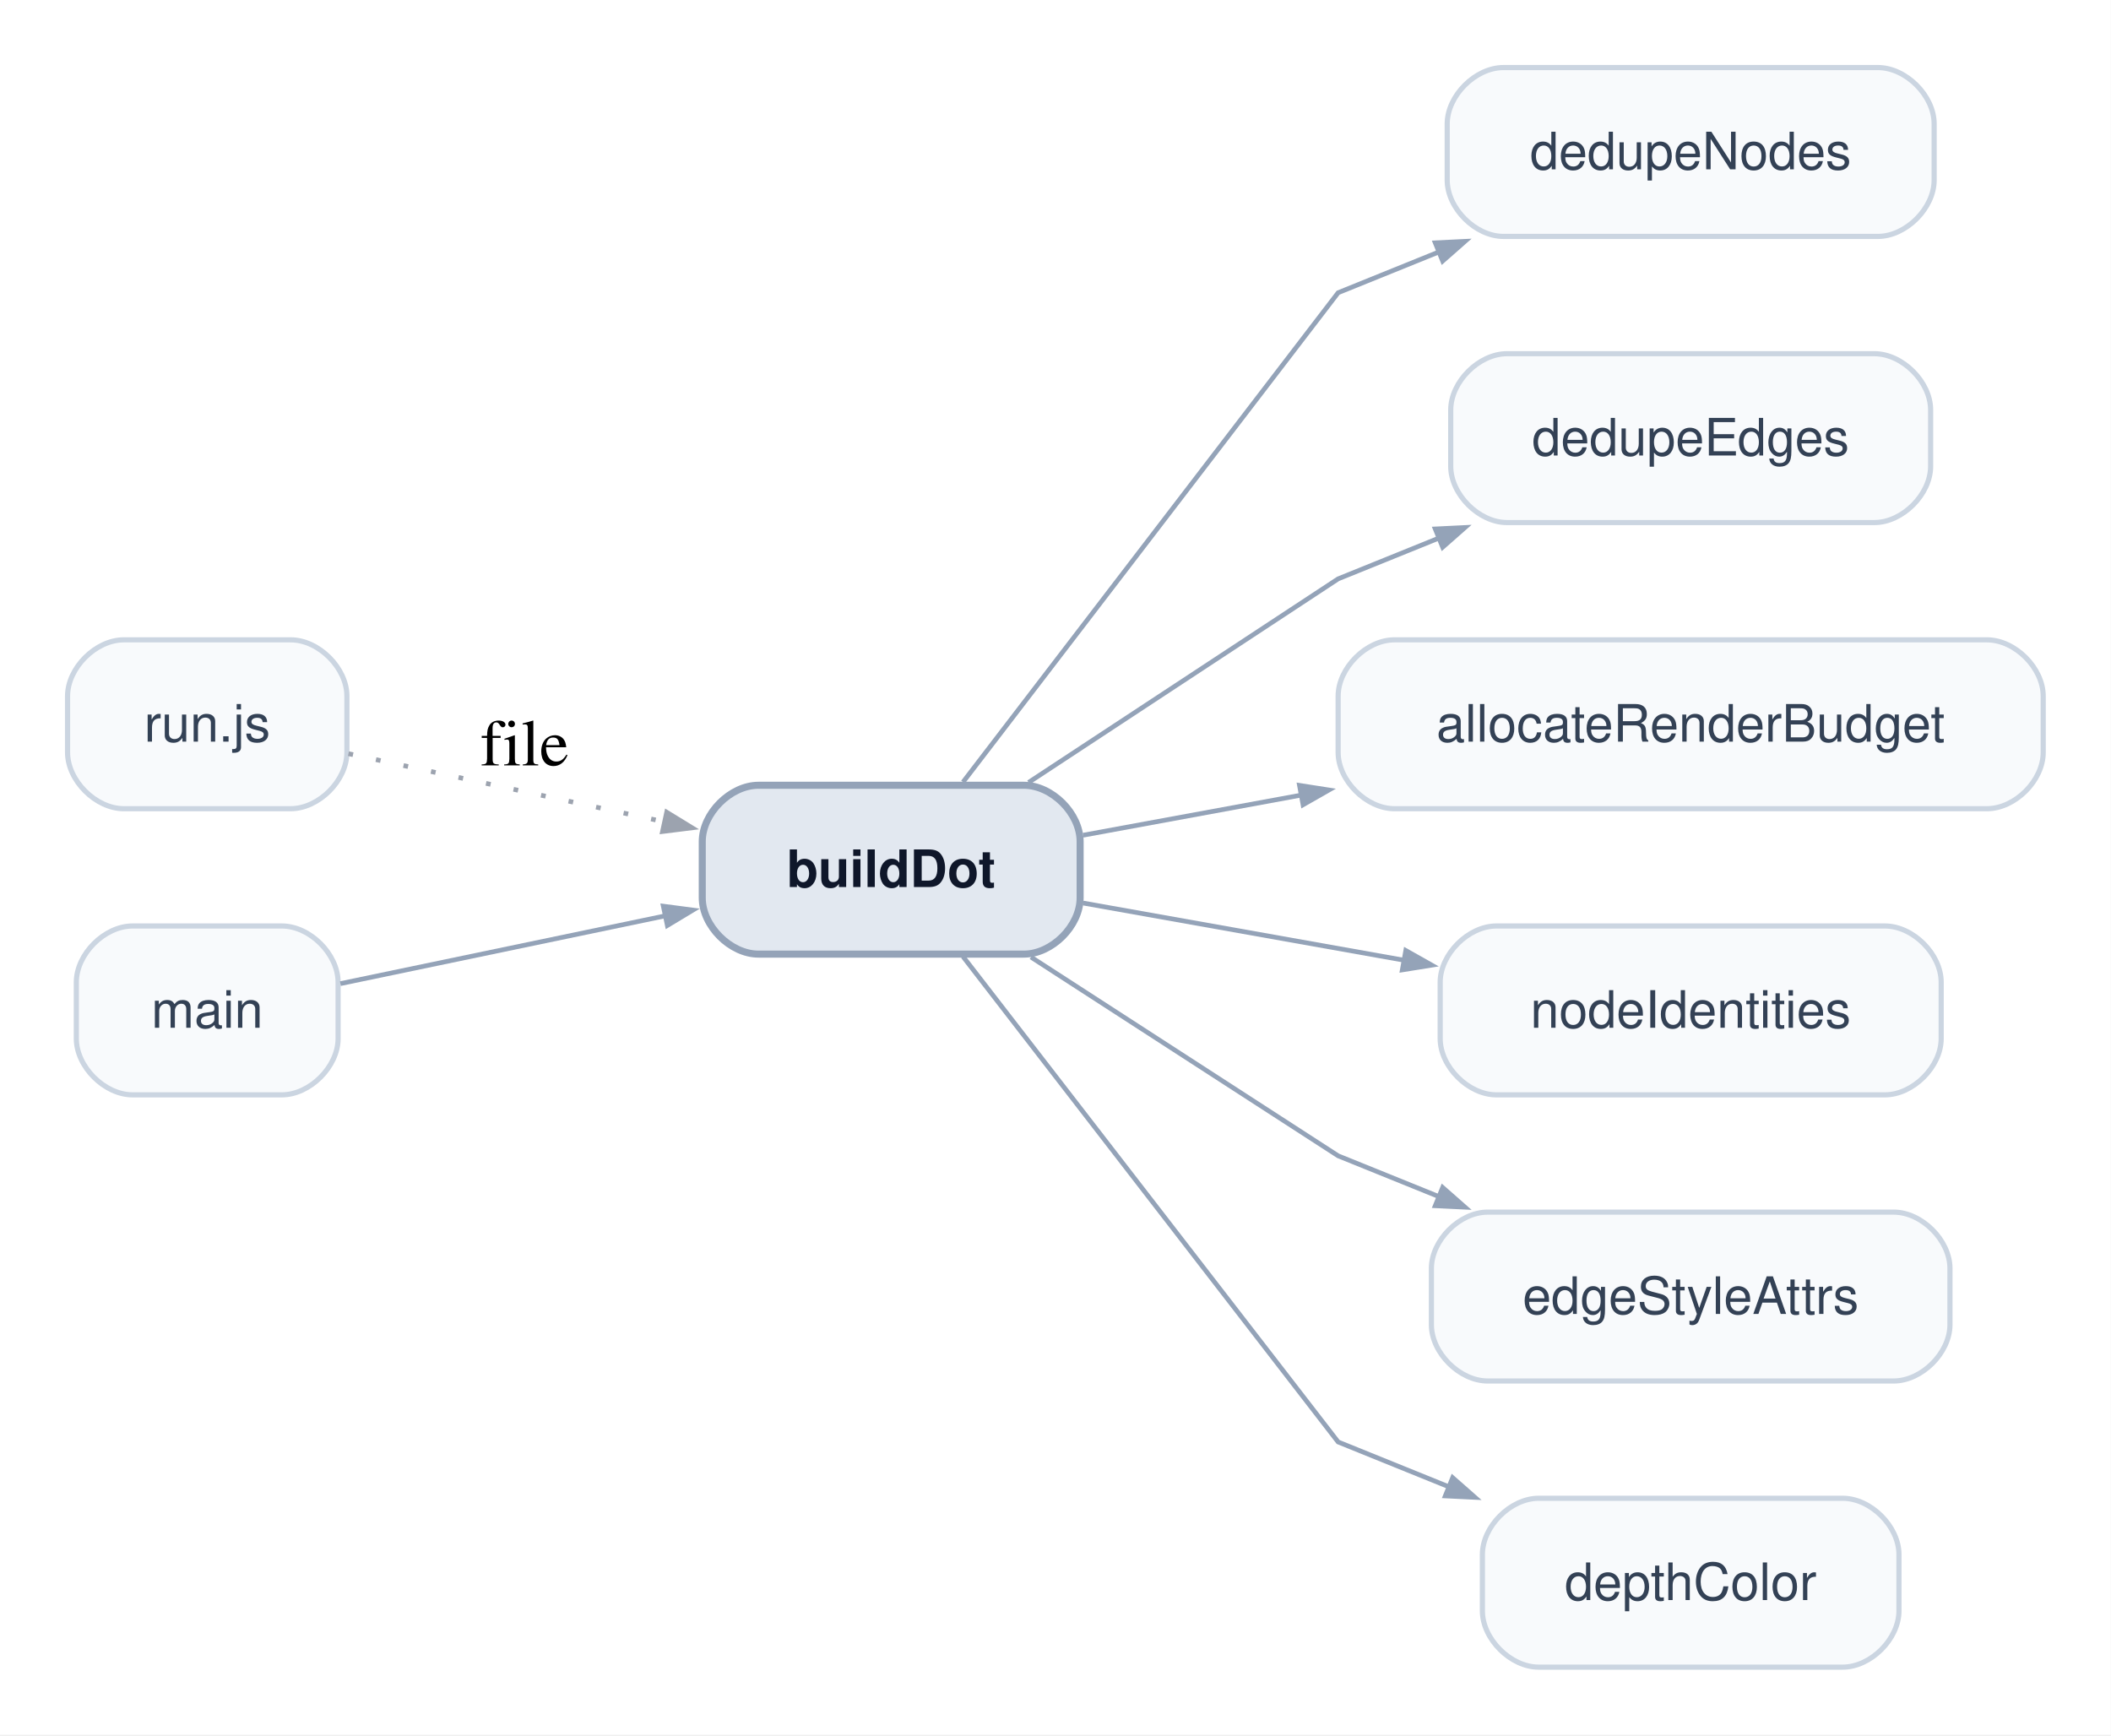
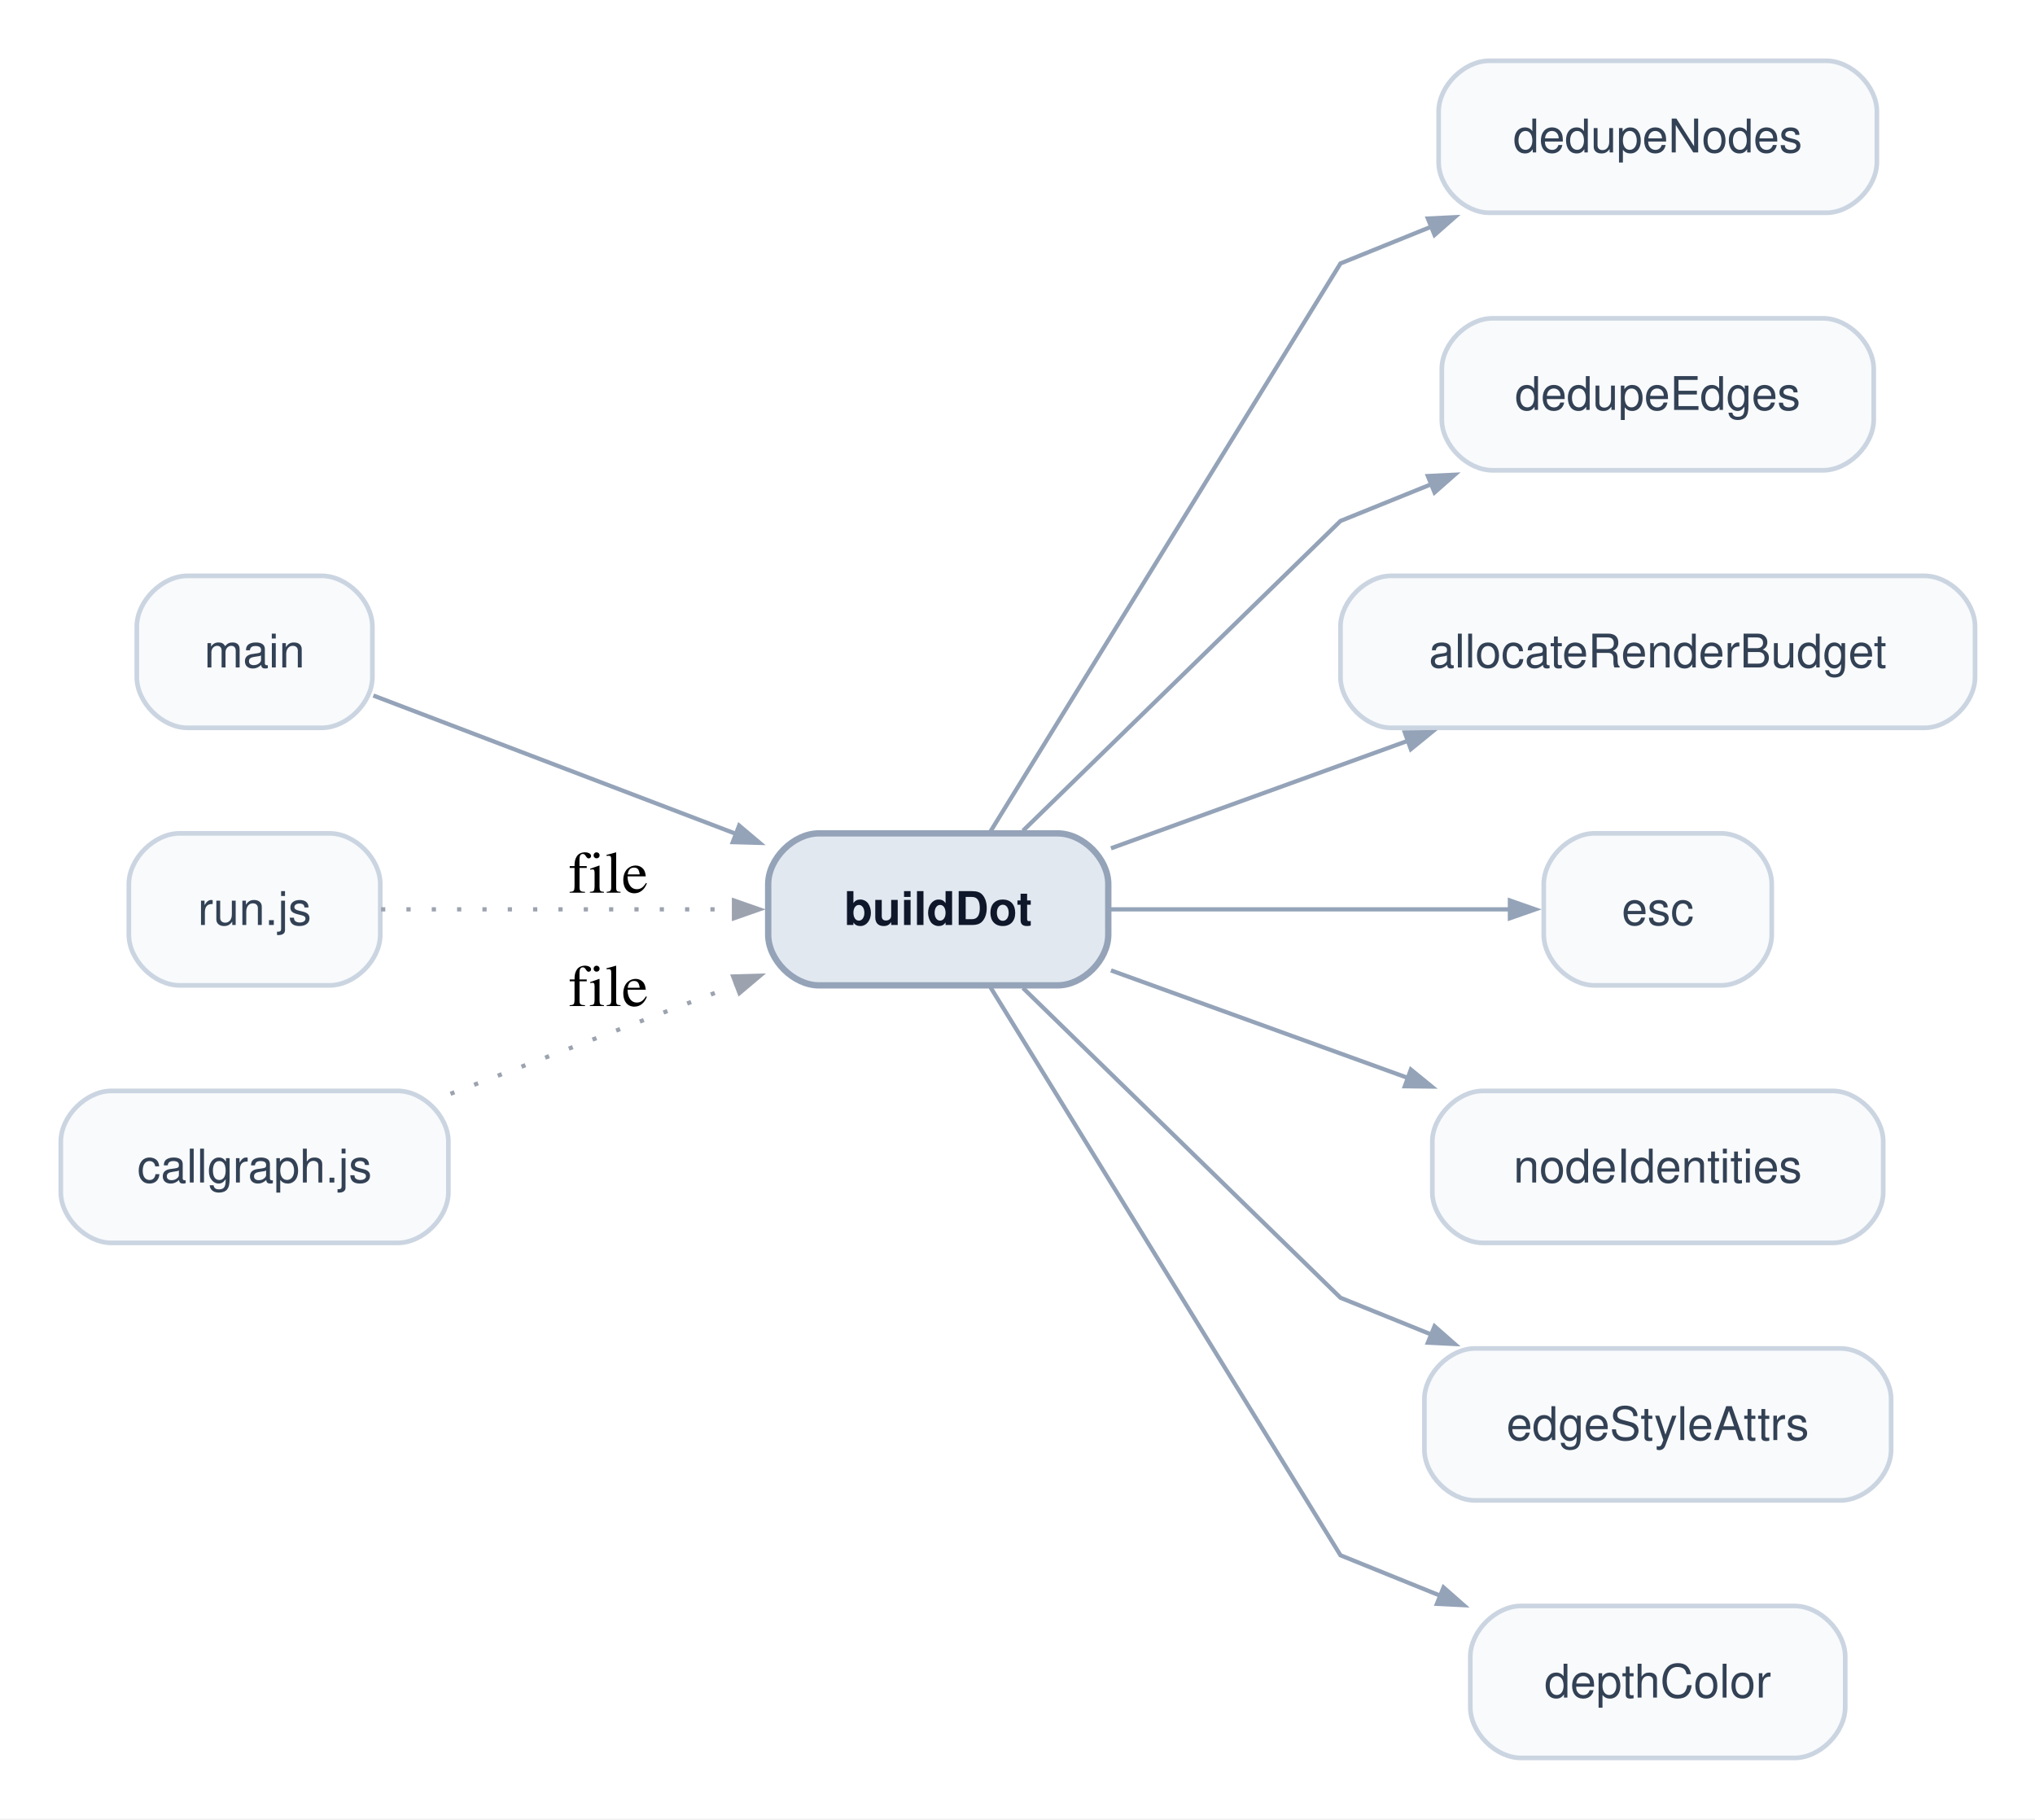
- <svg xmlns="http://www.w3.org/2000/svg" xmlns:xlink="http://www.w3.org/1999/xlink" width="450pt" height="370pt" viewBox="0.00 0.00 450.00 370.00">
-   <g id="graph0" class="graph" transform="scale(1 1) rotate(0) translate(14.4 355.4)">
-     <polygon fill="white" stroke="none" points="-14.4,14.4 -14.4,-355.4 435.55,-355.4 435.55,14.4 -14.4,14.4" />
+ <svg xmlns="http://www.w3.org/2000/svg" xmlns:xlink="http://www.w3.org/1999/xlink" width="482pt" height="431pt" viewBox="0.00 0.00 482.00 431.00">
+   <g id="graph0" class="graph" transform="scale(1 1) rotate(0) translate(14.4 416.4)">
+     <polygon fill="white" stroke="none" points="-14.4,14.4 -14.4,-416.4 467.8,-416.4 467.8,14.4 -14.4,14.4" />
    <g id="node1" class="node">
-       <path fill="#e2e8f0" stroke="#94a3b8" stroke-width="1.5" d="M203.85,-188C203.85,-188 147.3,-188 147.3,-188 141.3,-188 135.3,-182 135.3,-176 135.3,-176 135.3,-164 135.3,-164 135.3,-158 141.3,-152 147.3,-152 147.3,-152 203.85,-152 203.85,-152 209.85,-152 215.85,-158 215.85,-164 215.85,-164 215.85,-176 215.85,-176 215.85,-182 209.85,-188 203.85,-188" />
-       <text xml:space="preserve" text-anchor="middle" x="175.57" y="-166.3" font-family="Helvetica,sans-Serif" font-weight="bold" font-size="11.00" fill="#0f172a">buildDot</text>
+       <path fill="#e2e8f0" stroke="#94a3b8" stroke-width="1.5" d="M236.1,-219C236.1,-219 179.55,-219 179.55,-219 173.55,-219 167.55,-213 167.55,-207 167.55,-207 167.55,-195 167.55,-195 167.55,-189 173.55,-183 179.55,-183 179.55,-183 236.1,-183 236.1,-183 242.1,-183 248.1,-189 248.1,-195 248.1,-195 248.1,-207 248.1,-207 248.1,-213 242.1,-219 236.1,-219" />
+       <text xml:space="preserve" text-anchor="middle" x="207.82" y="-197.3" font-family="Helvetica,sans-Serif" font-weight="bold" font-size="11.00" fill="#0f172a">buildDot</text>
+     </g>
+     <g id="node5" class="node">
+       <g id="a_node5">
+         <a xlink:title="render/callgraph.js">
+           <path fill="#f8fafc" stroke="#cbd5e1" stroke-width="1.1" d="M418.15,-402C418.15,-402 338.35,-402 338.35,-402 332.35,-402 326.35,-396 326.35,-390 326.35,-390 326.35,-378 326.35,-378 326.35,-372 332.35,-366 338.35,-366 338.35,-366 418.15,-366 418.15,-366 424.15,-366 430.15,-372 430.15,-378 430.15,-378 430.15,-390 430.15,-390 430.15,-396 424.15,-402 418.15,-402" />
+           <text xml:space="preserve" text-anchor="middle" x="378.25" y="-380.3" font-family="Helvetica,sans-Serif" font-size="11.00" fill="#334155">dedupeNodes</text>
+         </a>
+       </g>
+     </g>
+     <g id="edge4" class="edge">
+       <path fill="none" stroke="#94a3b8" d="M220.2,-219.46C245.27,-260.15 303.1,-354 303.1,-354 303.1,-354 312.5,-357.8 324.6,-362.7" />
+       <polygon fill="#94a3b8" stroke="#94a3b8" points="323.8,-364.64 330.15,-364.95 325.38,-360.75 323.8,-364.64" />
+     </g>
+     <g id="node6" class="node">
+       <g id="a_node6">
+         <a xlink:title="render/callgraph.js">
+           <path fill="#f8fafc" stroke="#cbd5e1" stroke-width="1.1" d="M417.4,-341C417.4,-341 339.1,-341 339.1,-341 333.1,-341 327.1,-335 327.1,-329 327.1,-329 327.1,-317 327.1,-317 327.1,-311 333.1,-305 339.1,-305 339.1,-305 417.4,-305 417.4,-305 423.4,-305 429.4,-311 429.4,-317 429.4,-317 429.4,-329 429.4,-329 429.4,-335 423.4,-341 417.4,-341" />
+           <text xml:space="preserve" text-anchor="middle" x="378.25" y="-319.3" font-family="Helvetica,sans-Serif" font-size="11.00" fill="#334155">dedupeEdges</text>
+         </a>
+       </g>
+     </g>
+     <g id="edge5" class="edge">
+       <path fill="none" stroke="#94a3b8" d="M227.9,-219.62C255.45,-246.5 303.1,-293 303.1,-293 303.1,-293 312.5,-296.8 324.6,-301.7" />
+       <polygon fill="#94a3b8" stroke="#94a3b8" points="323.8,-303.64 330.15,-303.95 325.38,-299.75 323.8,-303.64" />
+     </g>
+     <g id="node7" class="node">
+       <g id="a_node7">
+         <a xlink:title="render/callgraph.js">
+           <path fill="#f8fafc" stroke="#cbd5e1" stroke-width="1.1" d="M441.4,-280C441.4,-280 315.1,-280 315.1,-280 309.1,-280 303.1,-274 303.1,-268 303.1,-268 303.1,-256 303.1,-256 303.1,-250 309.1,-244 315.1,-244 315.1,-244 441.4,-244 441.4,-244 447.4,-244 453.4,-250 453.4,-256 453.4,-256 453.4,-268 453.4,-268 453.4,-274 447.4,-280 441.4,-280" />
+           <text xml:space="preserve" text-anchor="middle" x="378.25" y="-258.3" font-family="Helvetica,sans-Serif" font-size="11.00" fill="#334155">allocateRenderBudget</text>
+         </a>
+       </g>
+     </g>
+     <g id="edge6" class="edge">
+       <path fill="none" stroke="#94a3b8" d="M248.74,-215.46C269.81,-223.09 296.06,-232.59 319.32,-241.02" />
+       <polygon fill="#94a3b8" stroke="#94a3b8" points="318.34,-242.9 324.7,-242.97 319.77,-238.95 318.34,-242.9" />
+     </g>
+     <g id="node8" class="node">
+       <g id="a_node8">
+         <a xlink:title="render/callgraph.js">
+           <path fill="#f8fafc" stroke="#cbd5e1" stroke-width="1.1" d="M393.25,-219C393.25,-219 363.25,-219 363.25,-219 357.25,-219 351.25,-213 351.25,-207 351.25,-207 351.25,-195 351.25,-195 351.25,-189 357.25,-183 363.25,-183 363.25,-183 393.25,-183 393.25,-183 399.25,-183 405.25,-189 405.25,-195 405.25,-195 405.25,-207 405.25,-207 405.25,-213 399.25,-219 393.25,-219" />
+           <text xml:space="preserve" text-anchor="middle" x="378.25" y="-197.3" font-family="Helvetica,sans-Serif" font-size="11.00" fill="#334155">esc</text>
+         </a>
+       </g>
+     </g>
+     <g id="edge7" class="edge">
+       <path fill="none" stroke="#94a3b8" d="M248.74,-201C277.55,-201 316.03,-201 343.35,-201" />
+       <polygon fill="#94a3b8" stroke="#94a3b8" points="343.23,-203.1 349.23,-201 343.23,-198.9 343.23,-203.1" />
+     </g>
+     <g id="node9" class="node">
+       <g id="a_node9">
+         <a xlink:title="render/callgraph.js">
+           <path fill="#f8fafc" stroke="#cbd5e1" stroke-width="1.1" d="M419.65,-158C419.65,-158 336.85,-158 336.85,-158 330.85,-158 324.85,-152 324.85,-146 324.85,-146 324.85,-134 324.85,-134 324.85,-128 330.85,-122 336.85,-122 336.85,-122 419.65,-122 419.65,-122 425.65,-122 431.65,-128 431.65,-134 431.65,-134 431.65,-146 431.65,-146 431.65,-152 425.65,-158 419.65,-158" />
+           <text xml:space="preserve" text-anchor="middle" x="378.25" y="-136.3" font-family="Helvetica,sans-Serif" font-size="11.00" fill="#334155">nodeIdentities</text>
+         </a>
+       </g>
+     </g>
+     <g id="edge8" class="edge">
+       <path fill="none" stroke="#94a3b8" d="M248.74,-186.54C269.81,-178.91 296.06,-169.41 319.32,-160.98" />
+       <polygon fill="#94a3b8" stroke="#94a3b8" points="319.77,-163.05 324.7,-159.03 318.34,-159.1 319.77,-163.05" />
+     </g>
+     <g id="node10" class="node">
+       <g id="a_node10">
+         <a xlink:title="render/callgraph.js">
+           <path fill="#f8fafc" stroke="#cbd5e1" stroke-width="1.1" d="M421.52,-97C421.52,-97 334.98,-97 334.98,-97 328.98,-97 322.98,-91 322.98,-85 322.98,-85 322.98,-73 322.98,-73 322.98,-67 328.98,-61 334.98,-61 334.98,-61 421.52,-61 421.52,-61 427.52,-61 433.52,-67 433.52,-73 433.52,-73 433.52,-85 433.52,-85 433.52,-91 427.52,-97 421.52,-97" />
+           <text xml:space="preserve" text-anchor="middle" x="378.25" y="-75.3" font-family="Helvetica,sans-Serif" font-size="11.00" fill="#334155">edgeStyleAttrs</text>
+         </a>
+       </g>
+     </g>
+     <g id="edge9" class="edge">
+       <path fill="none" stroke="#94a3b8" d="M227.9,-182.38C255.45,-155.5 303.1,-109 303.1,-109 303.1,-109 312.5,-105.2 324.6,-100.3" />
+       <polygon fill="#94a3b8" stroke="#94a3b8" points="325.38,-102.25 330.15,-98.05 323.8,-98.36 325.38,-102.25" />
+     </g>
+     <g id="node11" class="node">
+       <g id="a_node11">
+         <a xlink:title="render/callgraph.js">
+           <path fill="#f8fafc" stroke="#cbd5e1" stroke-width="1.1" d="M410.65,-36C410.65,-36 345.85,-36 345.85,-36 339.85,-36 333.85,-30 333.85,-24 333.85,-24 333.85,-12 333.85,-12 333.85,-6 339.85,0 345.85,0 345.85,0 410.65,0 410.65,0 416.65,0 422.65,-6 422.65,-12 422.65,-12 422.65,-24 422.65,-24 422.65,-30 416.65,-36 410.65,-36" />
+           <text xml:space="preserve" text-anchor="middle" x="378.25" y="-14.3" font-family="Helvetica,sans-Serif" font-size="11.00" fill="#334155">depthColor</text>
+         </a>
+       </g>
+     </g>
+     <g id="edge10" class="edge">
+       <path fill="none" stroke="#94a3b8" d="M220.2,-182.54C245.27,-141.85 303.1,-48 303.1,-48 303.1,-48 313.77,-43.68 327.01,-38.32" />
+       <polygon fill="#94a3b8" stroke="#94a3b8" points="327.51,-40.39 332.28,-36.19 325.94,-36.5 327.51,-40.39" />
+     </g>
+     <g id="node2" class="node">
+       <g id="a_node2">
+         <a xlink:title="render/callgraph.js">
+           <path fill="#f8fafc" stroke="#cbd5e1" stroke-width="1.1" d="M61.8,-280C61.8,-280 30,-280 30,-280 24,-280 18,-274 18,-268 18,-268 18,-256 18,-256 18,-250 24,-244 30,-244 30,-244 61.8,-244 61.8,-244 67.8,-244 73.8,-250 73.8,-256 73.8,-256 73.8,-268 73.8,-268 73.8,-274 67.8,-280 61.8,-280" />
+           <text xml:space="preserve" text-anchor="middle" x="45.9" y="-258.3" font-family="Helvetica,sans-Serif" font-size="11.00" fill="#334155">main</text>
+         </a>
+       </g>
+     </g>
+     <g id="edge1" class="edge">
+       <path fill="none" stroke="#94a3b8" d="M74.03,-251.65C97.53,-242.69 132.04,-229.53 159.99,-218.86" />
+       <polygon fill="#94a3b8" stroke="#94a3b8" points="160.67,-220.85 165.53,-216.75 159.17,-216.93 160.67,-220.85" />
+     </g>
+     <g id="node3" class="node">
+       <g id="a_node3">
+         <a xlink:title="test/run.js">
+           <path fill="#f8fafc" stroke="#cbd5e1" stroke-width="1.1" d="M63.67,-219C63.67,-219 28.12,-219 28.12,-219 22.12,-219 16.12,-213 16.12,-207 16.12,-207 16.12,-195 16.12,-195 16.12,-189 22.12,-183 28.12,-183 28.12,-183 63.67,-183 63.67,-183 69.67,-183 75.67,-189 75.67,-195 75.67,-195 75.67,-207 75.67,-207 75.67,-213 69.67,-219 63.67,-219" />
+           <text xml:space="preserve" text-anchor="middle" x="45.9" y="-197.3" font-family="Helvetica,sans-Serif" font-size="11.00" fill="#334155">run.js</text>
+         </a>
+       </g>
+     </g>
+     <g id="edge2" class="edge">
+       <path fill="none" stroke="#9ca3af" stroke-dasharray="1,5" d="M75.86,-201C99.15,-201 132.33,-201 159.47,-201" />
+       <polygon fill="#9ca3af" stroke="#9ca3af" points="159.44,-203.1 165.44,-201 159.44,-198.9 159.44,-203.1" />
+       <text xml:space="preserve" text-anchor="middle" x="129.67" y="-204.95" font-family="Times,serif" font-size="14.00">file</text>
    </g>
    <g id="node4" class="node">
      <g id="a_node4">
        <a xlink:title="render/callgraph.js">
-           <path fill="#f8fafc" stroke="#cbd5e1" stroke-width="1.1" d="M385.9,-341C385.9,-341 306.1,-341 306.1,-341 300.1,-341 294.1,-335 294.1,-329 294.1,-329 294.1,-317 294.1,-317 294.1,-311 300.1,-305 306.1,-305 306.1,-305 385.9,-305 385.9,-305 391.9,-305 397.9,-311 397.9,-317 397.9,-317 397.9,-329 397.9,-329 397.9,-335 391.9,-341 385.9,-341" />
-           <text xml:space="preserve" text-anchor="middle" x="346" y="-319.3" font-family="Helvetica,sans-Serif" font-size="11.00" fill="#334155">dedupeNodes</text>
+           <path fill="#f8fafc" stroke="#cbd5e1" stroke-width="1.1" d="M79.8,-158C79.8,-158 12,-158 12,-158 6,-158 0,-152 0,-146 0,-146 0,-134 0,-134 0,-128 6,-122 12,-122 12,-122 79.8,-122 79.8,-122 85.8,-122 91.8,-128 91.8,-134 91.8,-134 91.8,-146 91.8,-146 91.8,-152 85.8,-158 79.8,-158" />
+           <text xml:space="preserve" text-anchor="middle" x="45.9" y="-136.3" font-family="Helvetica,sans-Serif" font-size="11.00" fill="#334155">callgraph.js</text>
        </a>
      </g>
    </g>
    <g id="edge3" class="edge">
-       <path fill="none" stroke="#94a3b8" d="M190.89,-188.68C217.27,-223.09 270.85,-293 270.85,-293 270.85,-293 280.25,-296.8 292.35,-301.7" />
-       <polygon fill="#94a3b8" stroke="#94a3b8" points="291.55,-303.64 297.9,-303.95 293.13,-299.75 291.55,-303.64" />
-     </g>
-     <g id="node5" class="node">
-       <g id="a_node5">
-         <a xlink:title="render/callgraph.js">
-           <path fill="#f8fafc" stroke="#cbd5e1" stroke-width="1.1" d="M385.15,-280C385.15,-280 306.85,-280 306.85,-280 300.85,-280 294.85,-274 294.85,-268 294.85,-268 294.85,-256 294.85,-256 294.85,-250 300.85,-244 306.85,-244 306.85,-244 385.15,-244 385.15,-244 391.15,-244 397.15,-250 397.15,-256 397.15,-256 397.15,-268 397.15,-268 397.15,-274 391.15,-280 385.15,-280" />
-           <text xml:space="preserve" text-anchor="middle" x="346" y="-258.3" font-family="Helvetica,sans-Serif" font-size="11.00" fill="#334155">dedupeEdges</text>
-         </a>
-       </g>
-     </g>
-     <g id="edge4" class="edge">
-       <path fill="none" stroke="#94a3b8" d="M204.86,-188.6C232.63,-206.86 270.85,-232 270.85,-232 270.85,-232 280.25,-235.8 292.35,-240.7" />
-       <polygon fill="#94a3b8" stroke="#94a3b8" points="291.55,-242.64 297.9,-242.95 293.13,-238.75 291.55,-242.64" />
-     </g>
-     <g id="node6" class="node">
-       <g id="a_node6">
-         <a xlink:title="render/callgraph.js">
-           <path fill="#f8fafc" stroke="#cbd5e1" stroke-width="1.1" d="M409.15,-219C409.15,-219 282.85,-219 282.85,-219 276.85,-219 270.85,-213 270.85,-207 270.85,-207 270.85,-195 270.85,-195 270.85,-189 276.85,-183 282.85,-183 282.85,-183 409.15,-183 409.15,-183 415.15,-183 421.15,-189 421.15,-195 421.15,-195 421.15,-207 421.15,-207 421.15,-213 415.15,-219 409.15,-219" />
-           <text xml:space="preserve" text-anchor="middle" x="346" y="-197.3" font-family="Helvetica,sans-Serif" font-size="11.00" fill="#334155">allocateRenderBudget</text>
-         </a>
-       </g>
-     </g>
-     <g id="edge5" class="edge">
-       <path fill="none" stroke="#94a3b8" d="M216.49,-177.35C230.62,-179.95 247.07,-182.98 263.4,-185.98" />
-       <polygon fill="#94a3b8" stroke="#94a3b8" points="262.61,-187.97 268.89,-186.99 263.37,-183.84 262.61,-187.97" />
-     </g>
-     <g id="node7" class="node">
-       <g id="a_node7">
-         <a xlink:title="render/callgraph.js">
-           <path fill="#f8fafc" stroke="#cbd5e1" stroke-width="1.1" d="M387.4,-158C387.4,-158 304.6,-158 304.6,-158 298.6,-158 292.6,-152 292.6,-146 292.6,-146 292.6,-134 292.6,-134 292.6,-128 298.6,-122 304.6,-122 304.6,-122 387.4,-122 387.4,-122 393.4,-122 399.4,-128 399.4,-134 399.4,-134 399.4,-146 399.4,-146 399.4,-152 393.4,-158 387.4,-158" />
-           <text xml:space="preserve" text-anchor="middle" x="346" y="-136.3" font-family="Helvetica,sans-Serif" font-size="11.00" fill="#334155">nodeIdentities</text>
-         </a>
-       </g>
-     </g>
-     <g id="edge6" class="edge">
-       <path fill="none" stroke="#94a3b8" d="M216.49,-162.89C236.94,-159.25 262.27,-154.74 285.01,-150.68" />
-       <polygon fill="#94a3b8" stroke="#94a3b8" points="285.27,-152.77 290.81,-149.65 284.53,-148.64 285.27,-152.77" />
-     </g>
-     <g id="node8" class="node">
-       <g id="a_node8">
-         <a xlink:title="render/callgraph.js">
-           <path fill="#f8fafc" stroke="#cbd5e1" stroke-width="1.1" d="M389.27,-97C389.27,-97 302.73,-97 302.73,-97 296.73,-97 290.73,-91 290.73,-85 290.73,-85 290.73,-73 290.73,-73 290.73,-67 296.73,-61 302.73,-61 302.73,-61 389.27,-61 389.27,-61 395.27,-61 401.27,-67 401.27,-73 401.27,-73 401.27,-85 401.27,-85 401.27,-91 395.27,-97 389.27,-97" />
-           <text xml:space="preserve" text-anchor="middle" x="346" y="-75.3" font-family="Helvetica,sans-Serif" font-size="11.00" fill="#334155">edgeStyleAttrs</text>
-         </a>
-       </g>
-     </g>
-     <g id="edge7" class="edge">
-       <path fill="none" stroke="#94a3b8" d="M205.37,-151.37C233.1,-133.43 270.85,-109 270.85,-109 270.85,-109 280.25,-105.2 292.35,-100.3" />
-       <polygon fill="#94a3b8" stroke="#94a3b8" points="293.13,-102.25 297.9,-98.05 291.55,-98.36 293.13,-102.25" />
-     </g>
-     <g id="node9" class="node">
-       <g id="a_node9">
-         <a xlink:title="render/callgraph.js">
-           <path fill="#f8fafc" stroke="#cbd5e1" stroke-width="1.1" d="M378.4,-36C378.4,-36 313.6,-36 313.6,-36 307.6,-36 301.6,-30 301.6,-24 301.6,-24 301.6,-12 301.6,-12 301.6,-6 307.6,0 313.6,0 313.6,0 378.4,0 378.4,0 384.4,0 390.4,-6 390.4,-12 390.4,-12 390.4,-24 390.4,-24 390.4,-30 384.4,-36 378.4,-36" />
-           <text xml:space="preserve" text-anchor="middle" x="346" y="-14.3" font-family="Helvetica,sans-Serif" font-size="11.00" fill="#334155">depthColor</text>
-         </a>
-       </g>
-     </g>
-     <g id="edge8" class="edge">
-       <path fill="none" stroke="#94a3b8" d="M190.89,-151.47C217.27,-117.34 270.85,-48 270.85,-48 270.85,-48 281.52,-43.68 294.76,-38.32" />
-       <polygon fill="#94a3b8" stroke="#94a3b8" points="295.26,-40.39 300.03,-36.19 293.69,-36.5 295.26,-40.39" />
-     </g>
-     <g id="node2" class="node">
-       <g id="a_node2">
-         <a xlink:title="test/run.js">
-           <path fill="#f8fafc" stroke="#cbd5e1" stroke-width="1.1" d="M47.55,-219C47.55,-219 12,-219 12,-219 6,-219 0,-213 0,-207 0,-207 0,-195 0,-195 0,-189 6,-183 12,-183 12,-183 47.55,-183 47.55,-183 53.55,-183 59.55,-189 59.55,-195 59.55,-195 59.55,-207 59.55,-207 59.55,-213 53.55,-219 47.55,-219" />
-           <text xml:space="preserve" text-anchor="middle" x="29.77" y="-197.3" font-family="Helvetica,sans-Serif" font-size="11.00" fill="#334155">run.js</text>
-         </a>
-       </g>
-     </g>
-     <g id="edge1" class="edge">
-       <path fill="none" stroke="#9ca3af" stroke-dasharray="1,5" d="M59.88,-194.73C79.28,-190.54 105.22,-184.95 127.52,-180.14" />
-       <polygon fill="#9ca3af" stroke="#9ca3af" points="127.72,-182.25 133.14,-178.93 126.83,-178.14 127.72,-182.25" />
-       <text xml:space="preserve" text-anchor="middle" x="97.42" y="-192.23" font-family="Times,serif" font-size="14.00">file</text>
-     </g>
-     <g id="node3" class="node">
-       <g id="a_node3">
-         <a xlink:title="render/callgraph.js">
-           <path fill="#f8fafc" stroke="#cbd5e1" stroke-width="1.1" d="M45.67,-158C45.67,-158 13.87,-158 13.87,-158 7.87,-158 1.87,-152 1.87,-146 1.87,-146 1.87,-134 1.87,-134 1.87,-128 7.87,-122 13.87,-122 13.87,-122 45.67,-122 45.67,-122 51.67,-122 57.67,-128 57.67,-134 57.67,-134 57.67,-146 57.67,-146 57.67,-152 51.67,-158 45.67,-158" />
-           <text xml:space="preserve" text-anchor="middle" x="29.77" y="-136.3" font-family="Helvetica,sans-Serif" font-size="11.00" fill="#334155">main</text>
-         </a>
-       </g>
-     </g>
-     <g id="edge2" class="edge">
-       <path fill="none" stroke="#94a3b8" d="M58.16,-145.71C77.72,-149.79 104.53,-155.39 127.48,-160.18" />
-       <polygon fill="#94a3b8" stroke="#94a3b8" points="127,-162.22 133.31,-161.39 127.86,-158.11 127,-162.22" />
+       <path fill="none" stroke="#9ca3af" stroke-dasharray="1,5" d="M92.3,-157.32C113.55,-165.42 138.83,-175.06 160.23,-183.23" />
+       <polygon fill="#9ca3af" stroke="#9ca3af" points="159.26,-185.1 165.61,-185.28 160.75,-181.18 159.26,-185.1" />
+       <text xml:space="preserve" text-anchor="middle" x="129.67" y="-178.1" font-family="Times,serif" font-size="14.00">file</text>
    </g>
  </g>
</svg>
